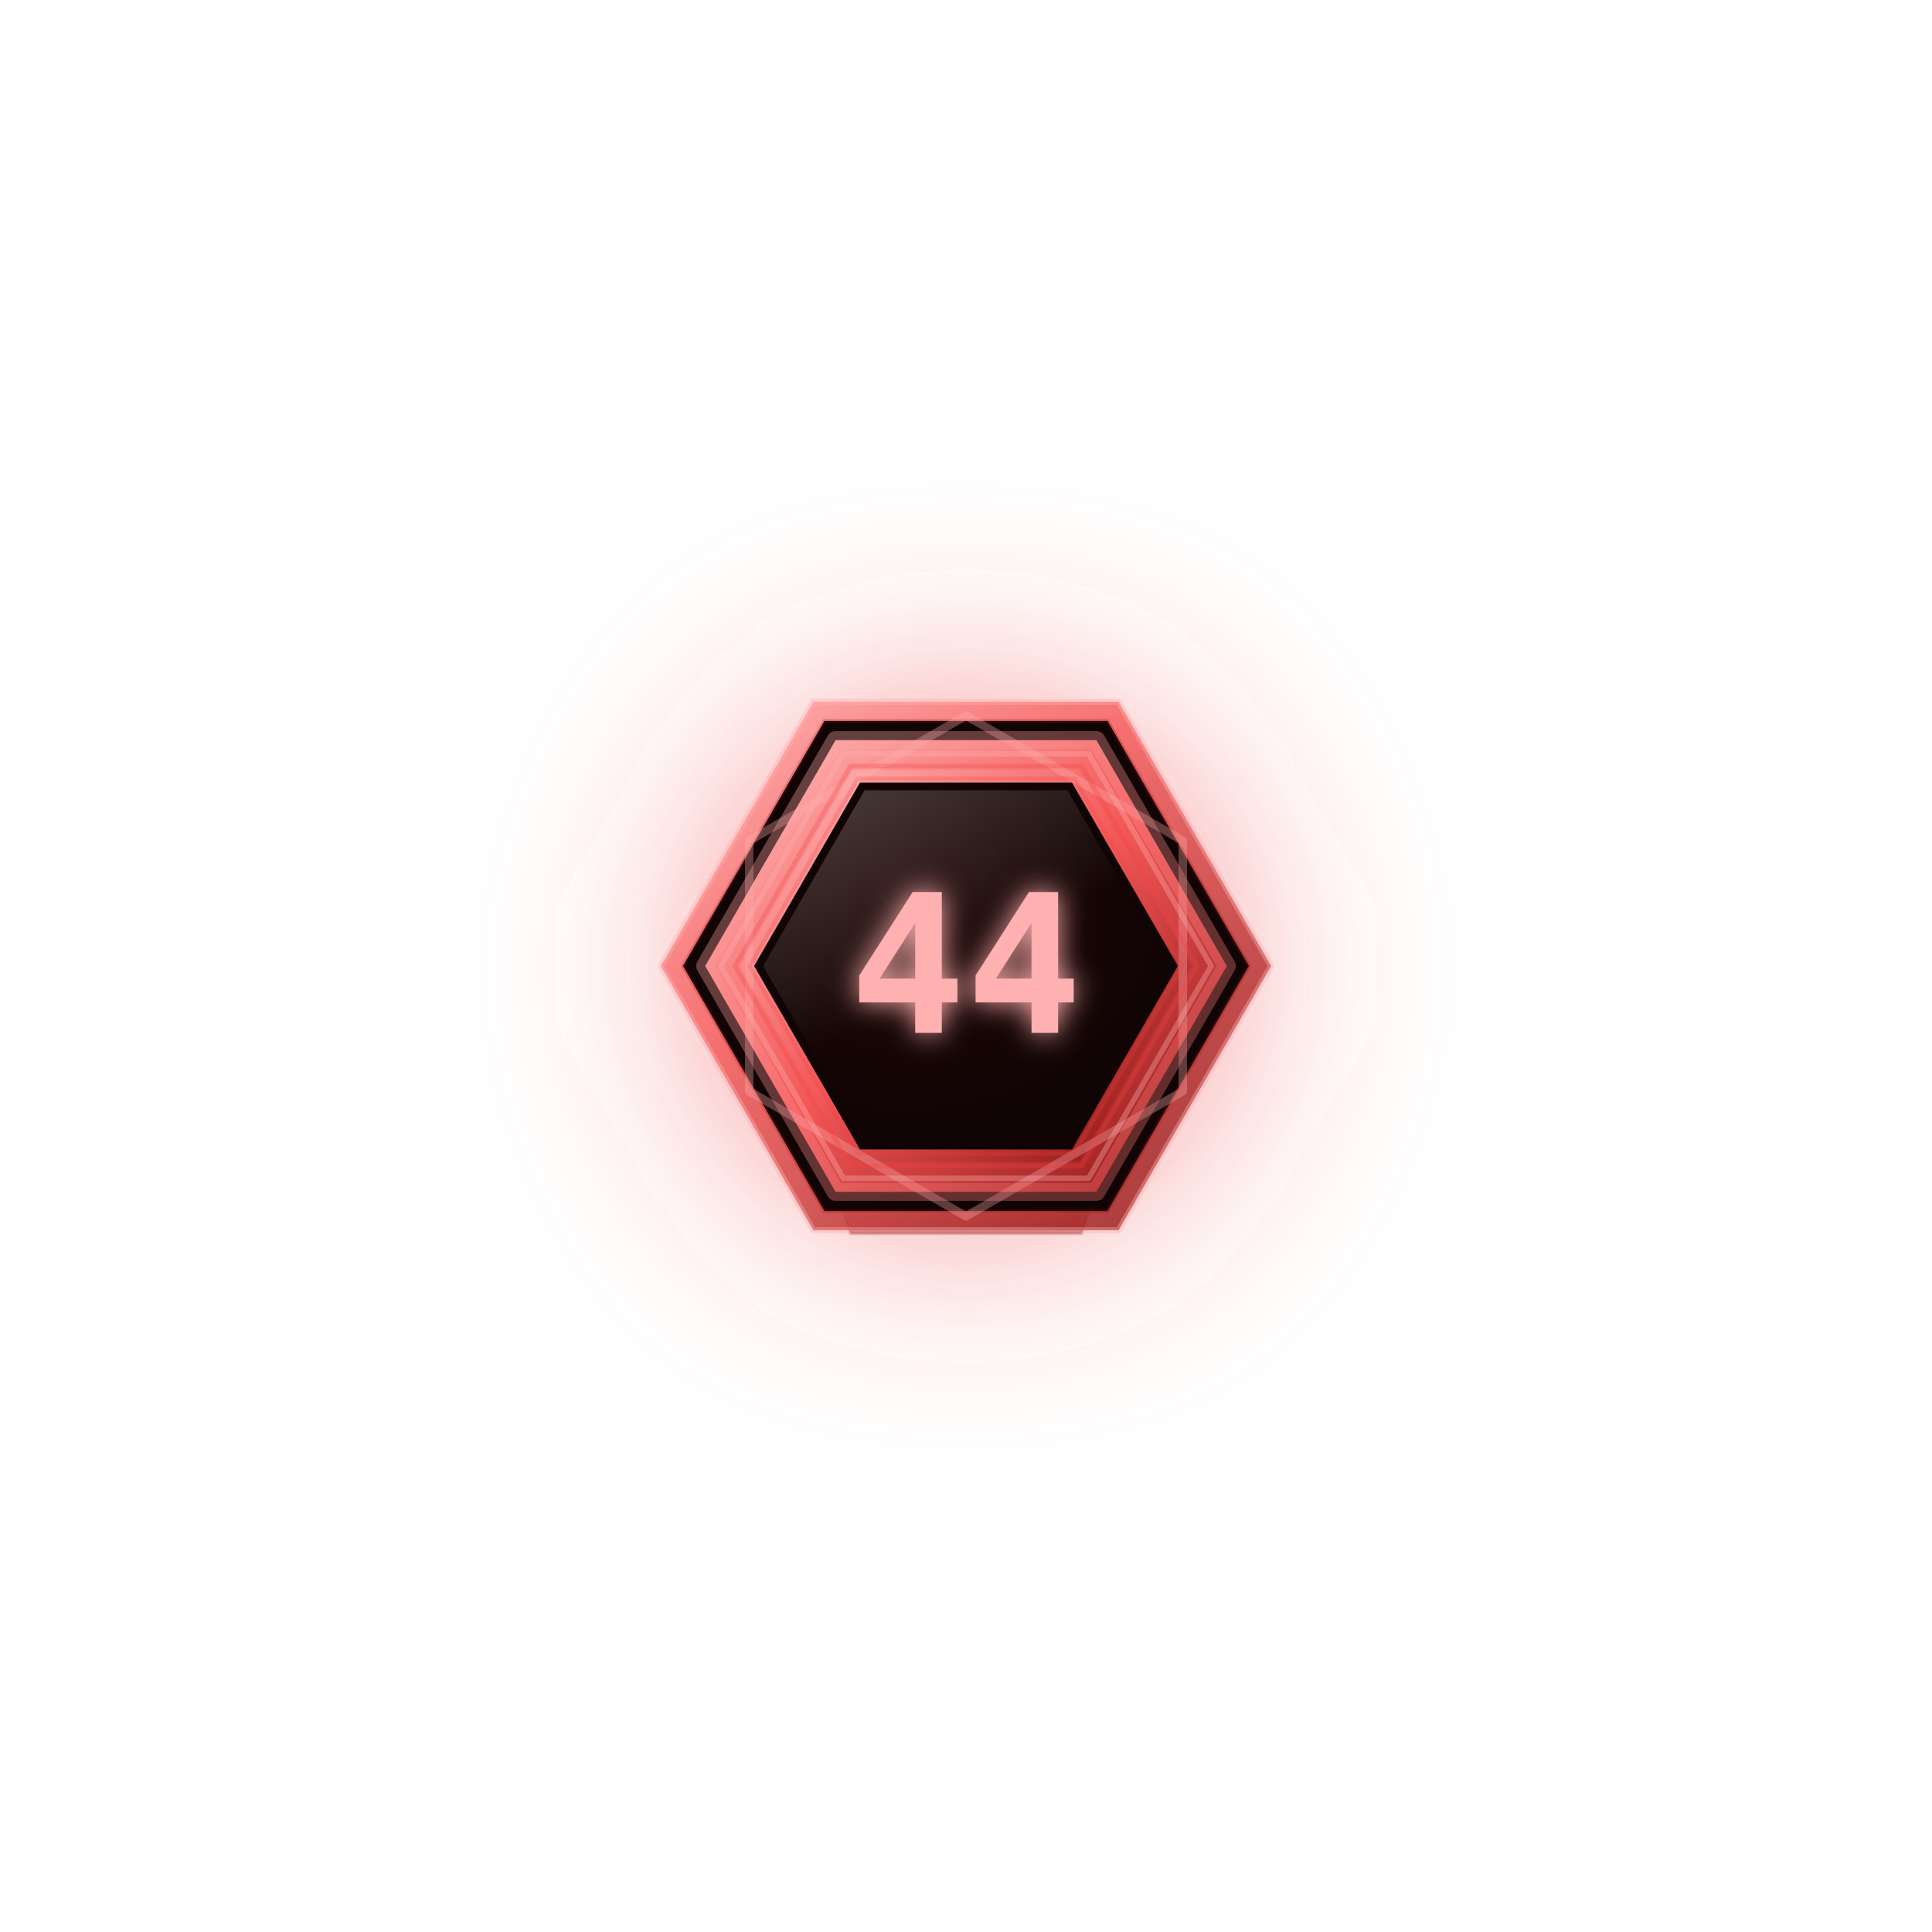
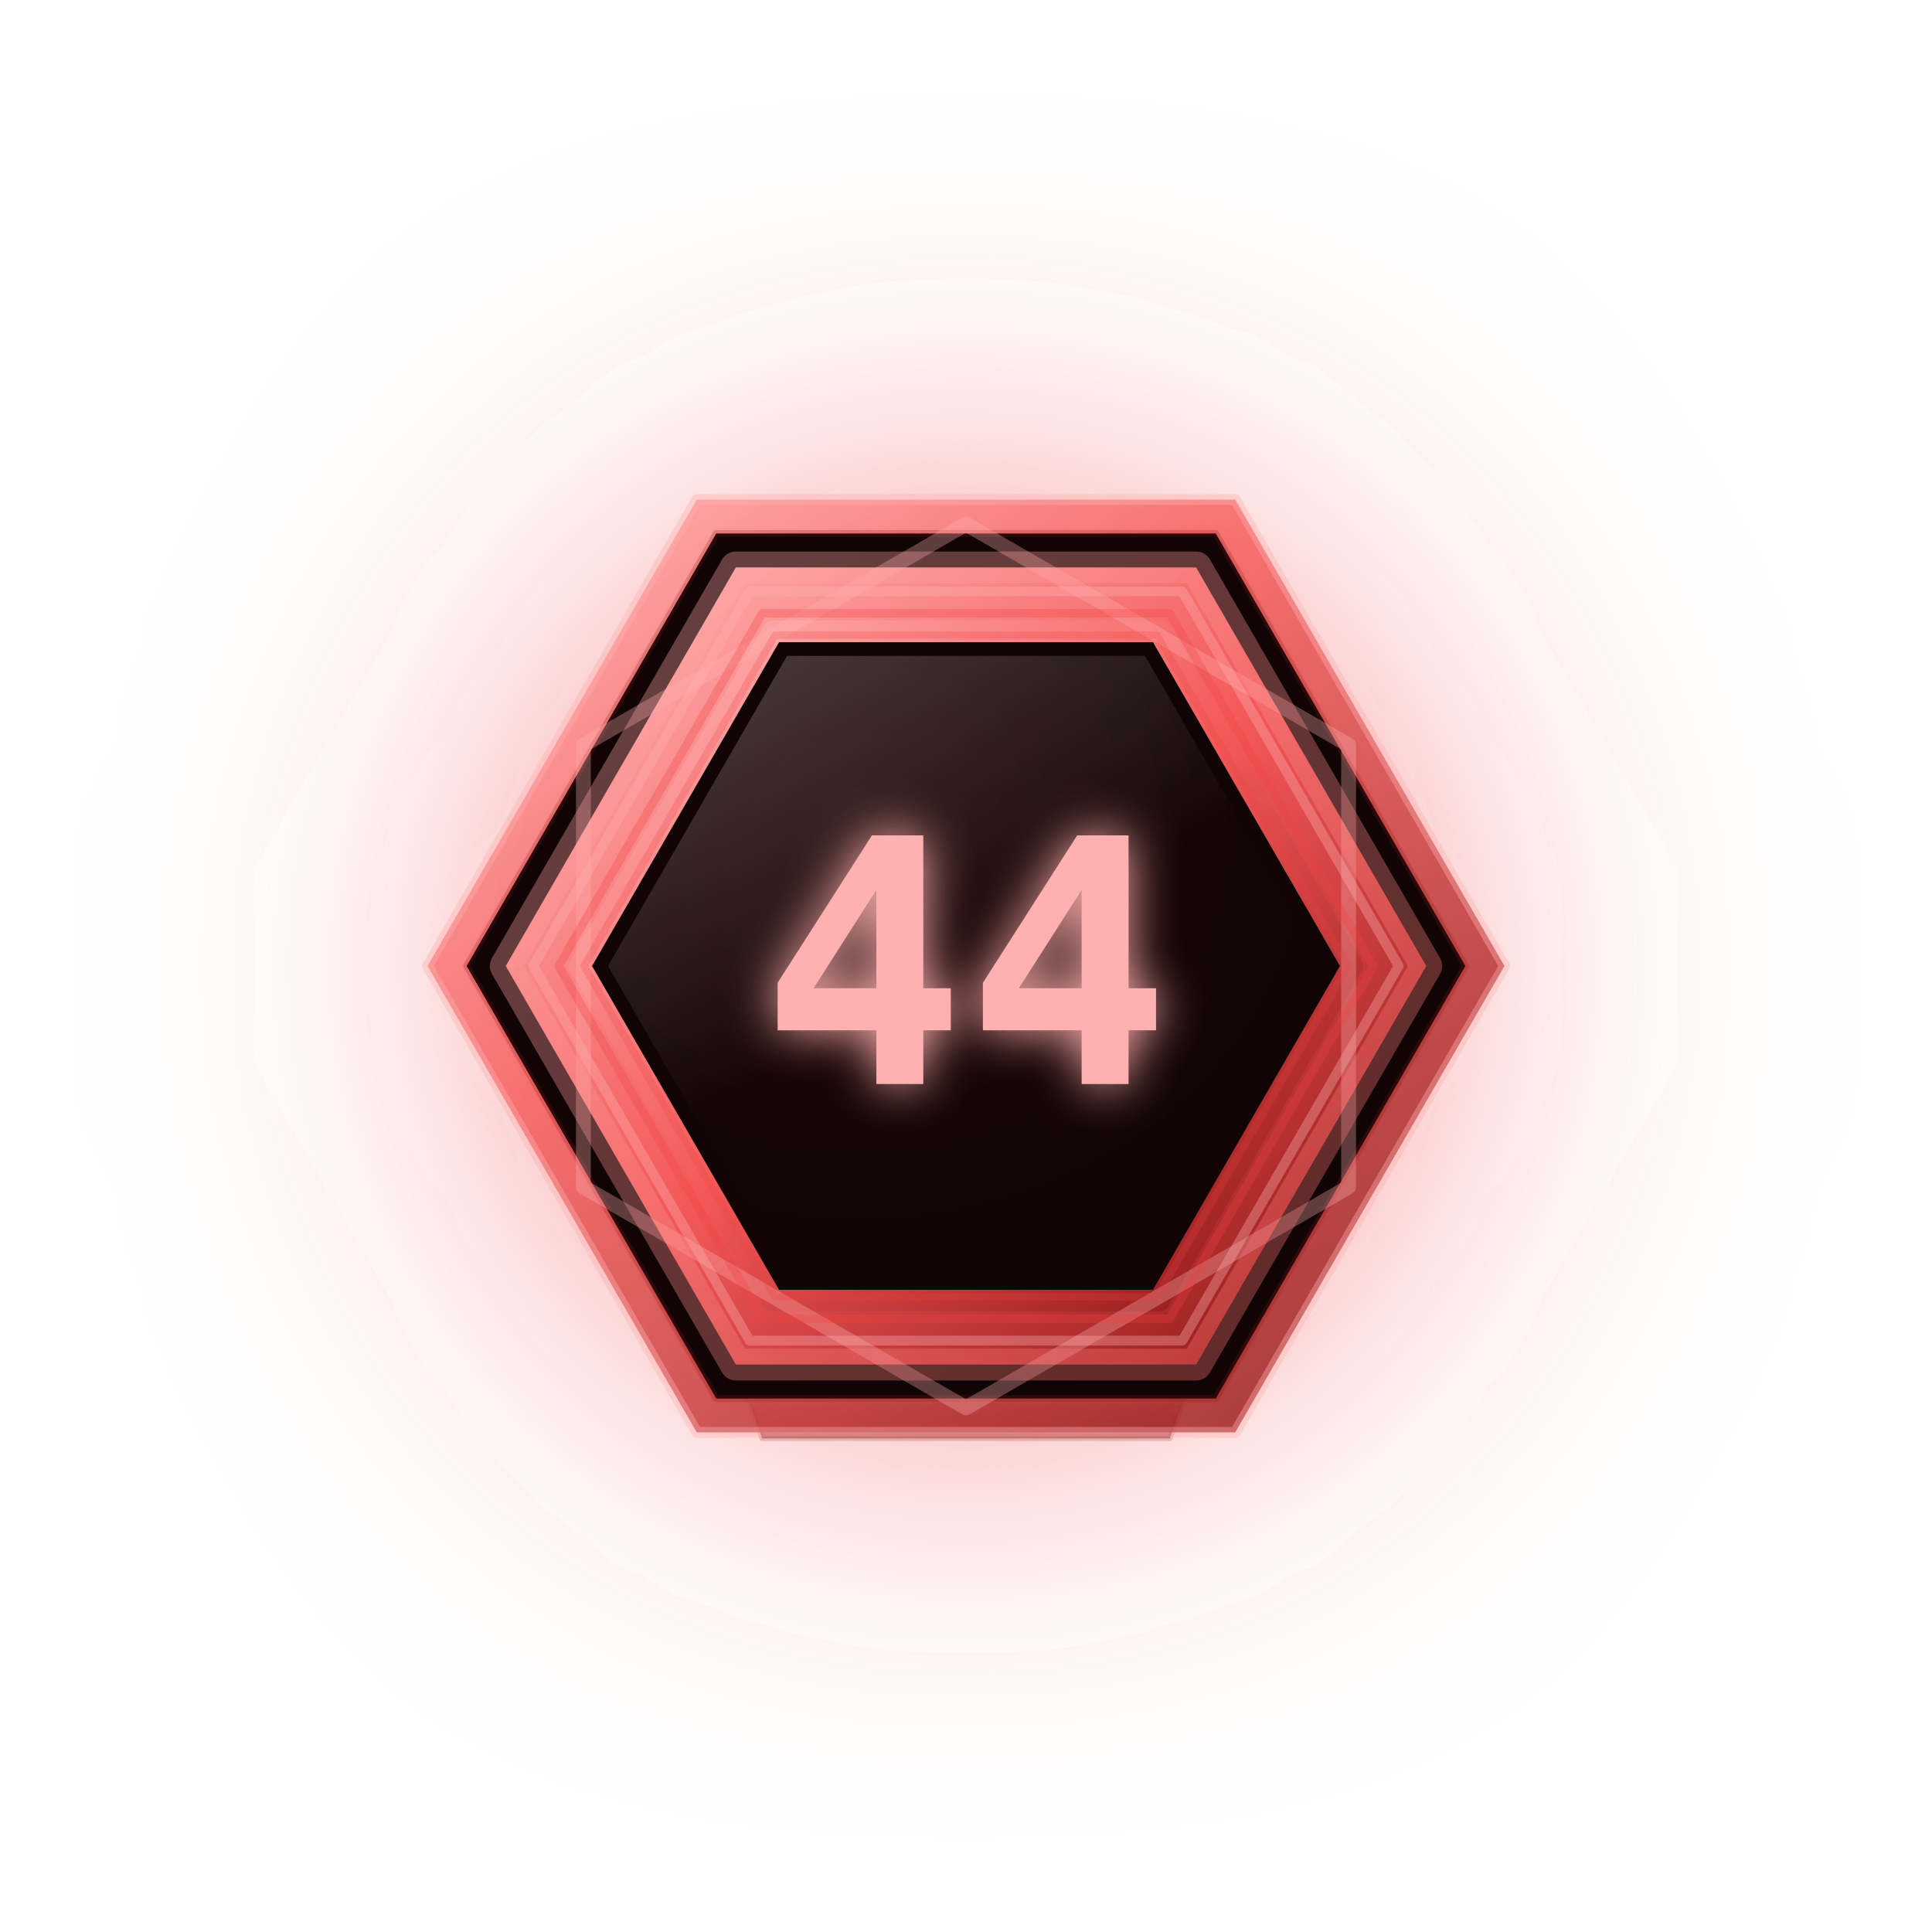
- <svg xmlns="http://www.w3.org/2000/svg" width="252" height="252" viewBox="-84 -84 252 252">
+ <svg xmlns="http://www.w3.org/2000/svg" width="142.80" height="142.80" viewBox="-29.40 -29.40 142.80 142.80">
  <defs>
    <radialGradient id="bgw6x9l" cx="35%" cy="28%" r="72%">
      <stop offset="0%" stop-color="#200808" />
      <stop offset="100%" stop-color="#100404" />
    </radialGradient>
    <linearGradient id="rimw6x9l" x1="5%" y1="5%" x2="95%" y2="95%">
      <stop offset="0%" stop-color="#ffb0b0" />
      <stop offset="50%" stop-color="#f35858" />
      <stop offset="100%" stop-color="#901818" />
    </linearGradient>
    <linearGradient id="transRingw6x9l" x1="0%" y1="0%" x2="100%" y2="100%">
      <stop offset="0%" stop-color="#ffb0b0" />
      <stop offset="100%" stop-color="#f56666" />
    </linearGradient>
    <linearGradient id="shw6x9l" x1="18%" y1="0%" x2="82%" y2="100%">
      <stop offset="0%" stop-color="white" stop-opacity="0.2" />
      <stop offset="50%" stop-color="white" stop-opacity="0" />
    </linearGradient>
    <filter id="glw6x9l" x="-40%" y="-40%" width="180%" height="180%">
      <feGaussianBlur stdDeviation="1.8" result="b" />
      <feMerge>
        <feMergeNode in="b" />
        <feMergeNode in="SourceGraphic" />
      </feMerge>
    </filter>
    <filter id="halow6x9l" x="-150%" y="-150%" width="500%" height="500%">
      <feGaussianBlur stdDeviation="16" result="b" />
      <feMerge>
        <feMergeNode in="b" />
        <feMergeNode in="SourceGraphic" />
      </feMerge>
    </filter>
    <linearGradient id="pgw6x9l_0" x1="5%" y1="0%" x2="95%" y2="100%">
      <stop offset="0%" stop-color="#ffb0b0" stop-opacity="0.95" />
      <stop offset="38%" stop-color="#f25252" stop-opacity="0.9" />
      <stop offset="100%" stop-color="#901818" stop-opacity="0.85" />
    </linearGradient>
    <linearGradient id="pgw6x9l_1" x1="5%" y1="0%" x2="95%" y2="100%">
      <stop offset="0%" stop-color="#ffb0b0" stop-opacity="0.95" />
      <stop offset="38%" stop-color="#f56464" stop-opacity="0.9" />
      <stop offset="100%" stop-color="#901818" stop-opacity="0.85" />
    </linearGradient>
    <linearGradient id="apw6x9l_0" x1="0%" y1="0%" x2="0%" y2="100%">
      <stop offset="0%" stop-color="#ffb0b0" />
      <stop offset="100%" stop-color="#901818" stop-opacity="0.65" />
    </linearGradient>
  </defs>
  <path d="M76.02,42.00L59.01,71.46L24.99,71.46L7.98,42.00L24.99,12.54L59.01,12.54Z" fill="#f04040" fill-opacity="0.72" filter="url(#halow6x9l)" />
  <path d="M59.01,71.46 L24.99,71.46 L26.93,76.91 L57.07,76.91 Z" fill="url(#apw6x9l_0)" opacity="0.9" />
  <path d="M59.01,71.46 L24.99,71.46" fill="none" stroke="#ffb0b0" stroke-width="0.9" stroke-opacity="0.52" stroke-linejoin="round" />
  <path d="M59.01,71.46 L24.99,71.46 L26.93,76.91 L57.07,76.91 Z" fill="none" stroke="#901818" stroke-width="0.4" stroke-opacity="0.2" stroke-linejoin="round" />
  <path d="M78.91,42.00L60.46,73.97L23.54,73.97L5.09,42.00L23.54,10.03L60.46,10.03Z" fill="url(#pgw6x9l_0)" />
  <path d="M76.02,42.00L59.01,71.46L24.99,71.46L7.98,42.00L24.99,12.54L59.01,12.54Z" fill="#100404" />
  <path d="M78.91,42.00L60.46,73.97L23.54,73.97L5.09,42.00L23.54,10.03L60.46,10.03Z" fill="none" stroke="#ffb0b0" stroke-width="0.8" stroke-opacity="0.48" stroke-linejoin="round" />
  <path d="M76.02,42.00L59.01,71.46L24.99,71.46L7.98,42.00L24.99,12.54L59.01,12.54Z" fill="none" stroke="#901818" stroke-width="0.5" stroke-opacity="0.28" stroke-linejoin="round" />
  <path d="M81.80,42.00L61.90,76.47L22.10,76.47L2.20,42.00L22.10,7.53L61.90,7.53Z" fill="url(#pgw6x9l_1)" />
  <path d="M78.91,42.00L60.46,73.97L23.54,73.97L5.09,42.00L23.54,10.03L60.46,10.03Z" fill="#100404" />
  <path d="M81.80,42.00L61.90,76.47L22.10,76.47L2.20,42.00L22.10,7.53L61.90,7.53Z" fill="none" stroke="#ffb0b0" stroke-width="0.8" stroke-opacity="0.4" stroke-linejoin="round" />
  <path d="M78.91,42.00L60.46,73.97L23.54,73.97L5.09,42.00L23.54,10.03L60.46,10.03Z" fill="none" stroke="#901818" stroke-width="0.5" stroke-opacity="0.24" stroke-linejoin="round" />
  <path d="M76.02,42.00L59.01,71.46L24.99,71.46L7.98,42.00L24.99,12.54L59.01,12.54Z" fill="url(#rimw6x9l)" />
  <path d="M70.56,42.00L56.28,66.73L27.72,66.73L13.44,42.00L27.72,17.27L56.28,17.27Z" fill="#100404" />
  <path d="M70.56,42.00L56.28,66.73L27.72,66.73L13.44,42.00L27.72,17.27L56.28,17.27Z" fill="none" stroke="url(#rimw6x9l)" stroke-width="1.596" stroke-linejoin="round" />
  <path d="M68.46,42.00L55.23,64.92L28.77,64.92L15.54,42.00L28.77,19.08L55.23,19.08Z" fill="url(#bgw6x9l)" />
  <path d="M68.46,42.00L55.23,64.92L28.77,64.92L15.54,42.00L28.77,19.08L55.23,19.08Z" fill="url(#shw6x9l)" />
  <path d="M70.28,58.33L42.00,74.66L13.72,58.33L13.72,25.67L42.00,9.34L70.28,25.67Z" fill="none" stroke="#ffb0b0" stroke-width="1.1" stroke-opacity="0.33" stroke-linejoin="round" />
  <path d="M76.02,42.00L59.01,71.46L24.99,71.46L7.98,42.00L24.99,12.54L59.01,12.54Z" fill="none" stroke="url(#transRingw6x9l)" stroke-width="2.352" stroke-opacity="0.36" stroke-linejoin="round" />
  <path d="M73.98,42.00L57.99,69.69L26.01,69.69L10.02,42.00L26.01,14.31L57.99,14.31Z" fill="none" stroke="#ffb0b0" stroke-width="0.72" stroke-opacity="0.36" stroke-linejoin="round" />
  <path d="M72.11,42.00L57.05,68.07L26.95,68.07L11.89,42.00L26.95,15.93L57.05,15.93Z" fill="none" stroke="#f04040" stroke-width="0.63" stroke-opacity="0.3" stroke-linejoin="round" />
  <path d="M70.24,42.00L56.12,66.45L27.88,66.45L13.76,42.00L27.88,17.55L56.12,17.55Z" fill="none" stroke="#f04040" stroke-width="0.54" stroke-opacity="0.24" stroke-linejoin="round" />
  <text x="42" y="42" text-anchor="middle" dominant-baseline="central" font-family="Orbitron,monospace" font-weight="900" font-size="25.2" fill="#ffb0b0" filter="url(#glw6x9l)">44</text>
</svg>
